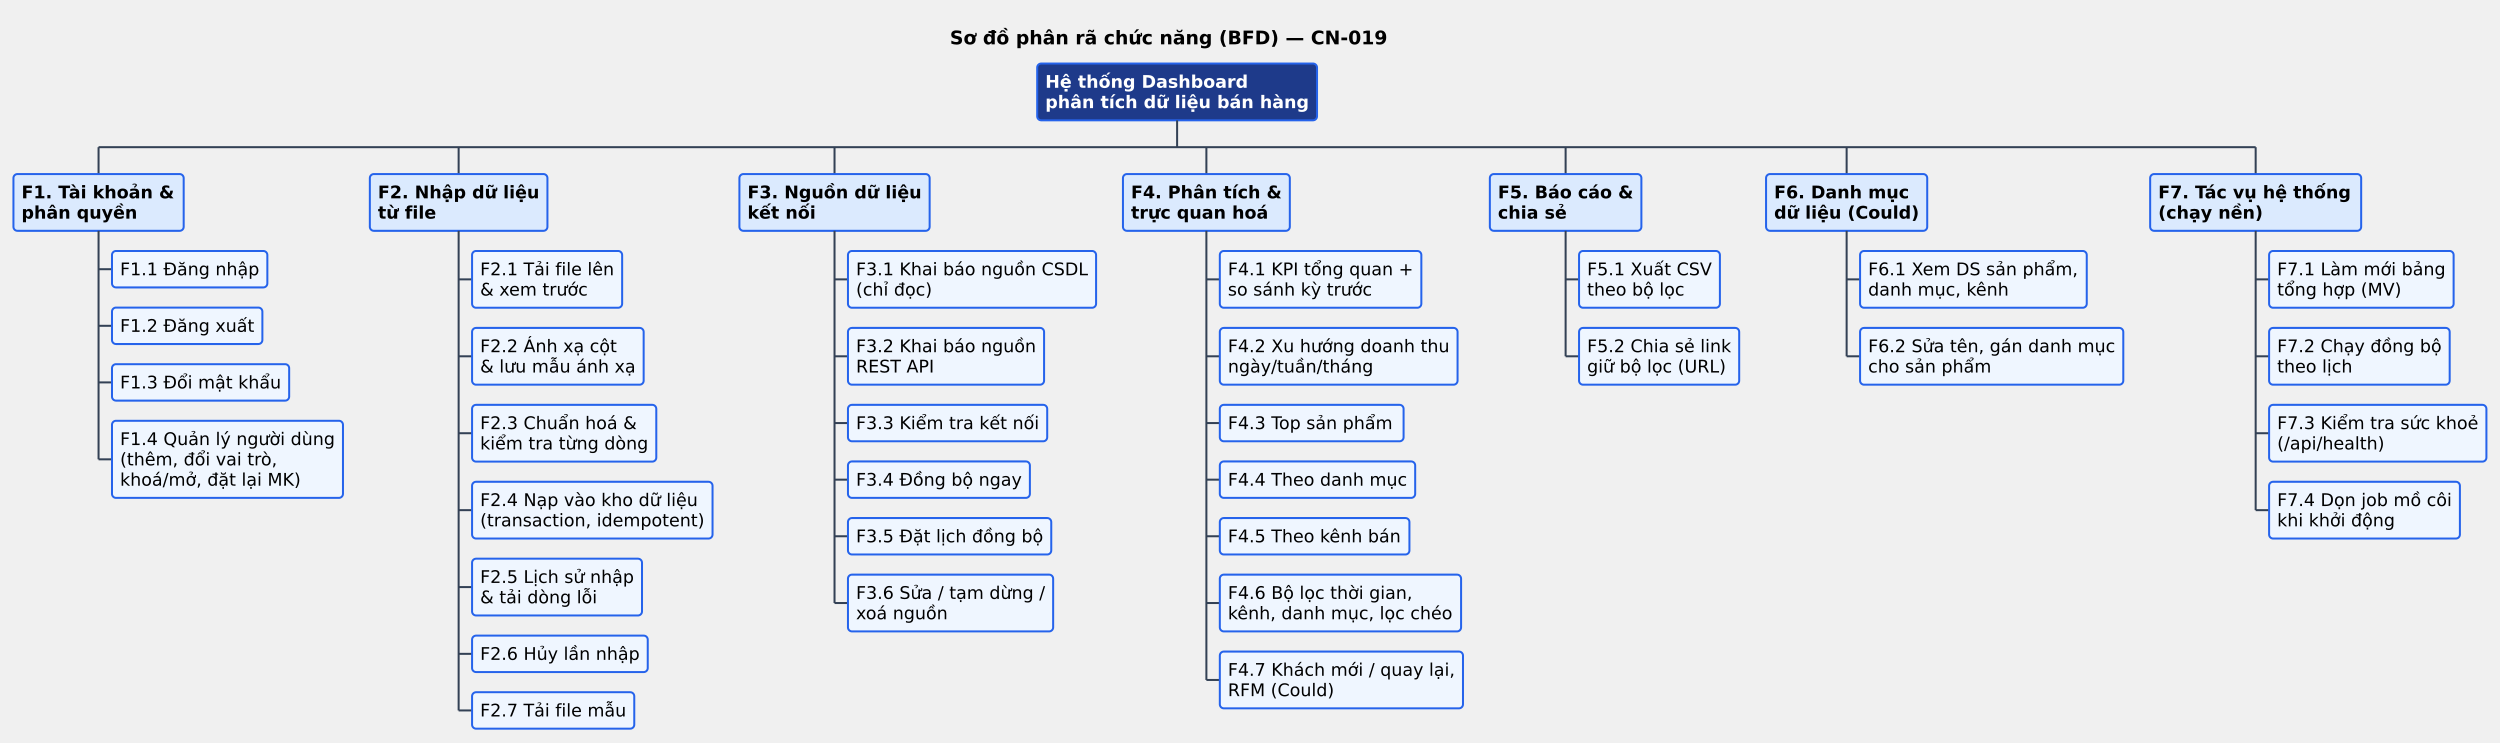
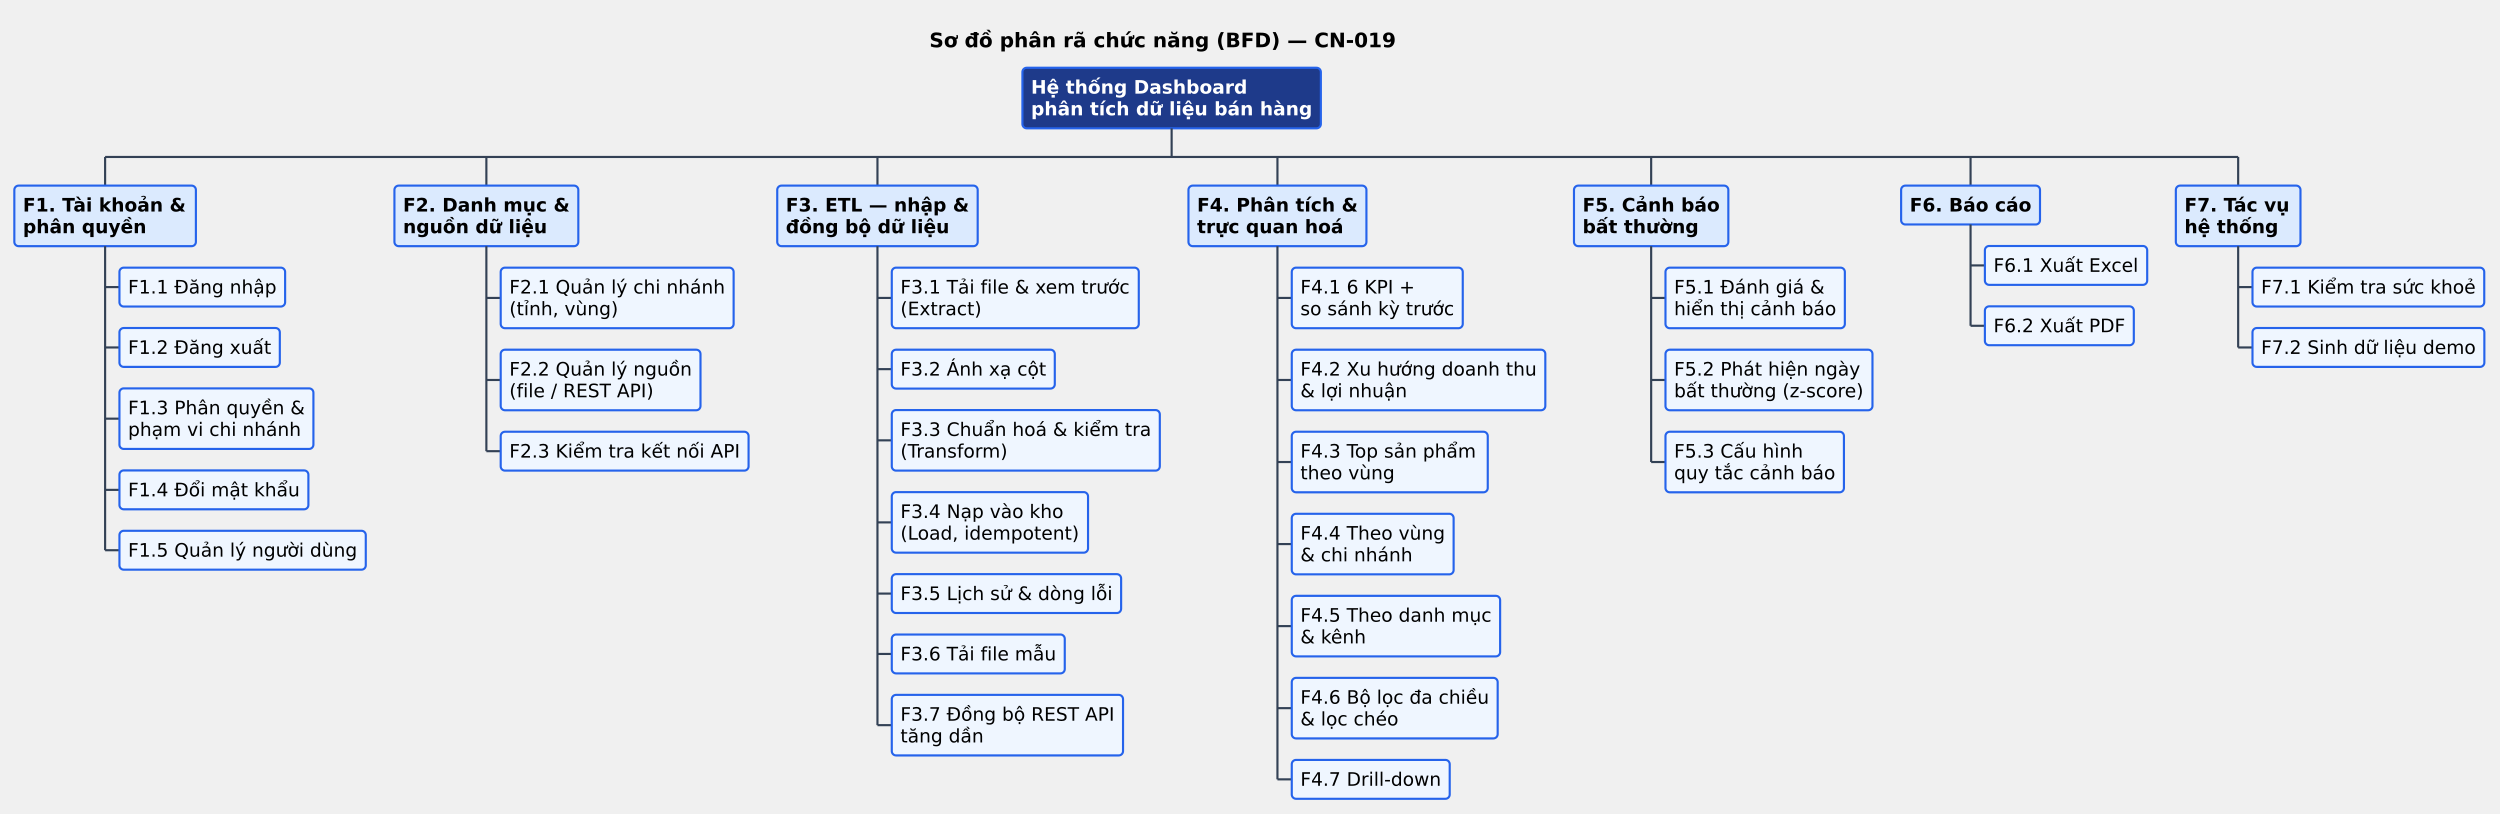
- <svg xmlns="http://www.w3.org/2000/svg" contentStyleType="text/css" height="553px" preserveAspectRatio="none" style="width:1861px;height:553px;background:#FFFFFF;" version="1.1" viewBox="0 0 1861 553" width="1861px" zoomAndPan="magnify">
+ <svg xmlns="http://www.w3.org/2000/svg" contentStyleType="text/css" height="568px" preserveAspectRatio="none" style="width:1745px;height:568px;background:#FFFFFF;" version="1.1" viewBox="0 0 1745 568" width="1745px" zoomAndPan="magnify">
  <defs />
  <g>
-     <text fill="#000000" font-family="DejaVu Sans" font-size="14" font-weight="bold" lengthAdjust="spacing" textLength="325.698" x="707.092" y="32.995">Sơ đồ phân rã chức năng (BFD) — CN-019</text>
+     <text fill="#000000" font-family="DejaVu Sans" font-size="14" font-weight="bold" lengthAdjust="spacing" textLength="325.698" x="648.69" y="32.995">Sơ đồ phân rã chức năng (BFD) — CN-019</text>
    <line style="stroke:#334155;stroke-width:1.5;" x1="73.367" x2="73.367" y1="109.562" y2="129.562" />
    <rect fill="#DBEAFE" height="42.266" rx="3" ry="3" style="stroke:#2563EB;stroke-width:1.5;" width="126.734" x="10" y="129.562" />
    <text fill="#000000" font-family="DejaVu Sans" font-size="13" font-weight="bold" lengthAdjust="spacing" textLength="114.734" x="16" y="147.629">F1. Tài khoản &amp;</text>
    <text fill="#000000" font-family="DejaVu Sans" font-size="13" font-weight="bold" lengthAdjust="spacing" textLength="86.22" x="16" y="162.762">phân quyền</text>
    <line style="stroke:#334155;stroke-width:1.5;" x1="73.367" x2="83.367" y1="200.394" y2="200.394" />
    <rect fill="#EFF6FF" height="27.133" rx="3" ry="3" style="stroke:#2563EB;stroke-width:1.5;" width="115.644" x="83.367" y="186.828" />
    <text fill="#000000" font-family="DejaVu Sans" font-size="13" lengthAdjust="spacing" textLength="103.644" x="89.367" y="204.895">F1.1 Đăng nhập</text>
    <line style="stroke:#334155;stroke-width:1.5;" x1="73.367" x2="83.367" y1="242.527" y2="242.527" />
    <rect fill="#EFF6FF" height="27.133" rx="3" ry="3" style="stroke:#2563EB;stroke-width:1.5;" width="111.944" x="83.367" y="228.961" />
    <text fill="#000000" font-family="DejaVu Sans" font-size="13" lengthAdjust="spacing" textLength="99.944" x="89.367" y="247.028">F1.2 Đăng xuất</text>
-     <line style="stroke:#334155;stroke-width:1.5;" x1="73.367" x2="83.367" y1="284.66" y2="284.66" />
-     <rect fill="#EFF6FF" height="27.133" rx="3" ry="3" style="stroke:#2563EB;stroke-width:1.5;" width="131.888" x="83.367" y="271.094" />
-     <text fill="#000000" font-family="DejaVu Sans" font-size="13" lengthAdjust="spacing" textLength="119.888" x="89.367" y="289.161">F1.3 Đổi mật khẩu</text>
+     <line style="stroke:#334155;stroke-width:1.5;" x1="73.367" x2="83.367" y1="292.227" y2="292.227" />
+     <rect fill="#EFF6FF" height="42.266" rx="3" ry="3" style="stroke:#2563EB;stroke-width:1.5;" width="135.392" x="83.367" y="271.094" />
+     <text fill="#000000" font-family="DejaVu Sans" font-size="13" lengthAdjust="spacing" textLength="123.392" x="89.367" y="289.161">F1.3 Phân quyền &amp;</text>
+     <text fill="#000000" font-family="DejaVu Sans" font-size="13" lengthAdjust="spacing" textLength="120.745" x="89.367" y="304.293">phạm vi chi nhánh</text>
    <line style="stroke:#334155;stroke-width:1.5;" x1="73.367" x2="83.367" y1="341.926" y2="341.926" />
-     <rect fill="#EFF6FF" height="57.398" rx="3" ry="3" style="stroke:#2563EB;stroke-width:1.5;" width="171.942" x="83.367" y="313.227" />
-     <text fill="#000000" font-family="DejaVu Sans" font-size="13" lengthAdjust="spacing" textLength="159.942" x="89.367" y="331.293">F1.4 Quản lý người dùng</text>
-     <text fill="#000000" font-family="DejaVu Sans" font-size="13" lengthAdjust="spacing" textLength="117.216" x="89.367" y="346.426">(thêm, đổi vai trò,</text>
-     <text fill="#000000" font-family="DejaVu Sans" font-size="13" lengthAdjust="spacing" textLength="134.532" x="89.367" y="361.559">khoá/mở, đặt lại MK)</text>
-     <line style="stroke:#334155;stroke-width:1.5;" x1="73.367" x2="73.367" y1="171.828" y2="341.926" />
-     <line style="stroke:#334155;stroke-width:1.5;" x1="341.408" x2="341.408" y1="109.562" y2="129.562" />
-     <rect fill="#DBEAFE" height="42.266" rx="3" ry="3" style="stroke:#2563EB;stroke-width:1.5;" width="132.199" x="275.309" y="129.562" />
-     <text fill="#000000" font-family="DejaVu Sans" font-size="13" font-weight="bold" lengthAdjust="spacing" textLength="120.199" x="281.309" y="147.629">F2. Nhập dữ liệu</text>
-     <text fill="#000000" font-family="DejaVu Sans" font-size="13" font-weight="bold" lengthAdjust="spacing" textLength="43.38" x="281.309" y="162.762">từ file</text>
-     <line style="stroke:#334155;stroke-width:1.5;" x1="341.408" x2="351.408" y1="207.961" y2="207.961" />
-     <rect fill="#EFF6FF" height="42.266" rx="3" ry="3" style="stroke:#2563EB;stroke-width:1.5;" width="111.715" x="351.408" y="186.828" />
-     <text fill="#000000" font-family="DejaVu Sans" font-size="13" lengthAdjust="spacing" textLength="99.715" x="357.408" y="204.895">F2.1 Tải file lên</text>
-     <text fill="#000000" font-family="DejaVu Sans" font-size="13" lengthAdjust="spacing" textLength="80.539" x="357.408" y="220.028">&amp; xem trước</text>
-     <line style="stroke:#334155;stroke-width:1.5;" x1="341.408" x2="351.408" y1="265.227" y2="265.227" />
-     <rect fill="#EFF6FF" height="42.266" rx="3" ry="3" style="stroke:#2563EB;stroke-width:1.5;" width="127.731" x="351.408" y="244.094" />
-     <text fill="#000000" font-family="DejaVu Sans" font-size="13" lengthAdjust="spacing" textLength="101.778" x="357.408" y="262.161">F2.2 Ánh xạ cột</text>
-     <text fill="#000000" font-family="DejaVu Sans" font-size="13" lengthAdjust="spacing" textLength="115.731" x="357.408" y="277.293">&amp; lưu mẫu ánh xạ</text>
-     <line style="stroke:#334155;stroke-width:1.5;" x1="341.408" x2="351.408" y1="322.492" y2="322.492" />
-     <rect fill="#EFF6FF" height="42.266" rx="3" ry="3" style="stroke:#2563EB;stroke-width:1.5;" width="137.131" x="351.408" y="301.359" />
-     <text fill="#000000" font-family="DejaVu Sans" font-size="13" lengthAdjust="spacing" textLength="116.606" x="357.408" y="319.426">F2.3 Chuẩn hoá &amp;</text>
-     <text fill="#000000" font-family="DejaVu Sans" font-size="13" lengthAdjust="spacing" textLength="125.131" x="357.408" y="334.559">kiểm tra từng dòng</text>
-     <line style="stroke:#334155;stroke-width:1.5;" x1="341.408" x2="351.408" y1="379.758" y2="379.758" />
-     <rect fill="#EFF6FF" height="42.266" rx="3" ry="3" style="stroke:#2563EB;stroke-width:1.5;" width="179.007" x="351.408" y="358.625" />
-     <text fill="#000000" font-family="DejaVu Sans" font-size="13" lengthAdjust="spacing" textLength="162.043" x="357.408" y="376.692">F2.4 Nạp vào kho dữ liệu</text>
-     <text fill="#000000" font-family="DejaVu Sans" font-size="13" lengthAdjust="spacing" textLength="167.007" x="357.408" y="391.825">(transaction, idempotent)</text>
-     <line style="stroke:#334155;stroke-width:1.5;" x1="341.408" x2="351.408" y1="437.023" y2="437.023" />
-     <rect fill="#EFF6FF" height="42.266" rx="3" ry="3" style="stroke:#2563EB;stroke-width:1.5;" width="126.499" x="351.408" y="415.891" />
-     <text fill="#000000" font-family="DejaVu Sans" font-size="13" lengthAdjust="spacing" textLength="114.499" x="357.408" y="433.957">F2.5 Lịch sử nhập</text>
-     <text fill="#000000" font-family="DejaVu Sans" font-size="13" lengthAdjust="spacing" textLength="87.084" x="357.408" y="449.09">&amp; tải dòng lỗi</text>
-     <line style="stroke:#334155;stroke-width:1.5;" x1="341.408" x2="351.408" y1="486.723" y2="486.723" />
-     <rect fill="#EFF6FF" height="27.133" rx="3" ry="3" style="stroke:#2563EB;stroke-width:1.5;" width="130.771" x="351.408" y="473.156" />
-     <text fill="#000000" font-family="DejaVu Sans" font-size="13" lengthAdjust="spacing" textLength="118.771" x="357.408" y="491.223">F2.6 Hủy lần nhập</text>
-     <line style="stroke:#334155;stroke-width:1.5;" x1="341.408" x2="351.408" y1="528.856" y2="528.856" />
-     <rect fill="#EFF6FF" height="27.133" rx="3" ry="3" style="stroke:#2563EB;stroke-width:1.5;" width="120.735" x="351.408" y="515.289" />
-     <text fill="#000000" font-family="DejaVu Sans" font-size="13" lengthAdjust="spacing" textLength="108.735" x="357.408" y="533.356">F2.7 Tải file mẫu</text>
-     <line style="stroke:#334155;stroke-width:1.5;" x1="341.408" x2="341.408" y1="171.828" y2="528.856" />
-     <line style="stroke:#334155;stroke-width:1.5;" x1="621.222" x2="621.222" y1="109.562" y2="129.562" />
-     <rect fill="#DBEAFE" height="42.266" rx="3" ry="3" style="stroke:#2563EB;stroke-width:1.5;" width="141.613" x="550.415" y="129.562" />
-     <text fill="#000000" font-family="DejaVu Sans" font-size="13" font-weight="bold" lengthAdjust="spacing" textLength="129.613" x="556.415" y="147.629">F3. Nguồn dữ liệu</text>
-     <text fill="#000000" font-family="DejaVu Sans" font-size="13" font-weight="bold" lengthAdjust="spacing" textLength="50.845" x="556.415" y="162.762">kết nối</text>
-     <line style="stroke:#334155;stroke-width:1.5;" x1="621.222" x2="631.222" y1="207.961" y2="207.961" />
-     <rect fill="#EFF6FF" height="42.266" rx="3" ry="3" style="stroke:#2563EB;stroke-width:1.5;" width="184.701" x="631.222" y="186.828" />
-     <text fill="#000000" font-family="DejaVu Sans" font-size="13" lengthAdjust="spacing" textLength="172.701" x="637.222" y="204.895">F3.1 Khai báo nguồn CSDL</text>
-     <text fill="#000000" font-family="DejaVu Sans" font-size="13" lengthAdjust="spacing" textLength="56.627" x="637.222" y="220.028">(chỉ đọc)</text>
-     <line style="stroke:#334155;stroke-width:1.5;" x1="621.222" x2="631.222" y1="265.227" y2="265.227" />
-     <rect fill="#EFF6FF" height="42.266" rx="3" ry="3" style="stroke:#2563EB;stroke-width:1.5;" width="145.986" x="631.222" y="244.094" />
-     <text fill="#000000" font-family="DejaVu Sans" font-size="13" lengthAdjust="spacing" textLength="133.986" x="637.222" y="262.161">F3.2 Khai báo nguồn</text>
-     <text fill="#000000" font-family="DejaVu Sans" font-size="13" lengthAdjust="spacing" textLength="58.138" x="637.222" y="277.293">REST API</text>
-     <line style="stroke:#334155;stroke-width:1.5;" x1="621.222" x2="631.222" y1="314.926" y2="314.926" />
-     <rect fill="#EFF6FF" height="27.133" rx="3" ry="3" style="stroke:#2563EB;stroke-width:1.5;" width="148.316" x="631.222" y="301.359" />
-     <text fill="#000000" font-family="DejaVu Sans" font-size="13" lengthAdjust="spacing" textLength="136.316" x="637.222" y="319.426">F3.3 Kiểm tra kết nối</text>
-     <line style="stroke:#334155;stroke-width:1.5;" x1="621.222" x2="631.222" y1="357.059" y2="357.059" />
-     <rect fill="#EFF6FF" height="27.133" rx="3" ry="3" style="stroke:#2563EB;stroke-width:1.5;" width="135.424" x="631.222" y="343.492" />
-     <text fill="#000000" font-family="DejaVu Sans" font-size="13" lengthAdjust="spacing" textLength="123.424" x="637.222" y="361.559">F3.4 Đồng bộ ngay</text>
-     <line style="stroke:#334155;stroke-width:1.5;" x1="621.222" x2="631.222" y1="399.191" y2="399.191" />
-     <rect fill="#EFF6FF" height="27.133" rx="3" ry="3" style="stroke:#2563EB;stroke-width:1.5;" width="151.331" x="631.222" y="385.625" />
-     <text fill="#000000" font-family="DejaVu Sans" font-size="13" lengthAdjust="spacing" textLength="139.331" x="637.222" y="403.692">F3.5 Đặt lịch đồng bộ</text>
-     <line style="stroke:#334155;stroke-width:1.5;" x1="621.222" x2="631.222" y1="448.891" y2="448.891" />
-     <rect fill="#EFF6FF" height="42.266" rx="3" ry="3" style="stroke:#2563EB;stroke-width:1.5;" width="152.74" x="631.222" y="427.758" />
-     <text fill="#000000" font-family="DejaVu Sans" font-size="13" lengthAdjust="spacing" textLength="140.74" x="637.222" y="445.825">F3.6 Sửa / tạm dừng /</text>
-     <text fill="#000000" font-family="DejaVu Sans" font-size="13" lengthAdjust="spacing" textLength="68.669" x="637.222" y="460.957">xoá nguồn</text>
-     <line style="stroke:#334155;stroke-width:1.5;" x1="621.222" x2="621.222" y1="171.828" y2="448.891" />
-     <line style="stroke:#334155;stroke-width:1.5;" x1="898.033" x2="898.033" y1="109.562" y2="129.562" />
-     <rect fill="#DBEAFE" height="42.266" rx="3" ry="3" style="stroke:#2563EB;stroke-width:1.5;" width="124.22" x="835.922" y="129.562" />
-     <text fill="#000000" font-family="DejaVu Sans" font-size="13" font-weight="bold" lengthAdjust="spacing" textLength="112.22" x="841.922" y="147.629">F4. Phân tích &amp;</text>
-     <text fill="#000000" font-family="DejaVu Sans" font-size="13" font-weight="bold" lengthAdjust="spacing" textLength="102.185" x="841.922" y="162.762">trực quan hoá</text>
-     <line style="stroke:#334155;stroke-width:1.5;" x1="898.033" x2="908.033" y1="207.961" y2="207.961" />
-     <rect fill="#EFF6FF" height="42.266" rx="3" ry="3" style="stroke:#2563EB;stroke-width:1.5;" width="150.011" x="908.033" y="186.828" />
-     <text fill="#000000" font-family="DejaVu Sans" font-size="13" lengthAdjust="spacing" textLength="138.011" x="914.033" y="204.895">F4.1 KPI tổng quan +</text>
-     <text fill="#000000" font-family="DejaVu Sans" font-size="13" lengthAdjust="spacing" textLength="107.345" x="914.033" y="220.028">so sánh kỳ trước</text>
-     <line style="stroke:#334155;stroke-width:1.5;" x1="898.033" x2="908.033" y1="265.227" y2="265.227" />
-     <rect fill="#EFF6FF" height="42.266" rx="3" ry="3" style="stroke:#2563EB;stroke-width:1.5;" width="176.976" x="908.033" y="244.094" />
-     <text fill="#000000" font-family="DejaVu Sans" font-size="13" lengthAdjust="spacing" textLength="164.976" x="914.033" y="262.161">F4.2 Xu hướng doanh thu</text>
-     <text fill="#000000" font-family="DejaVu Sans" font-size="13" lengthAdjust="spacing" textLength="108.247" x="914.033" y="277.293">ngày/tuần/tháng</text>
-     <line style="stroke:#334155;stroke-width:1.5;" x1="898.033" x2="908.033" y1="314.926" y2="314.926" />
-     <rect fill="#EFF6FF" height="27.133" rx="3" ry="3" style="stroke:#2563EB;stroke-width:1.5;" width="136.795" x="908.033" y="301.359" />
-     <text fill="#000000" font-family="DejaVu Sans" font-size="13" lengthAdjust="spacing" textLength="124.795" x="914.033" y="319.426">F4.3 Top sản phẩm</text>
-     <line style="stroke:#334155;stroke-width:1.5;" x1="898.033" x2="908.033" y1="357.059" y2="357.059" />
-     <rect fill="#EFF6FF" height="27.133" rx="3" ry="3" style="stroke:#2563EB;stroke-width:1.5;" width="145.428" x="908.033" y="343.492" />
-     <text fill="#000000" font-family="DejaVu Sans" font-size="13" lengthAdjust="spacing" textLength="133.428" x="914.033" y="361.559">F4.4 Theo danh mục</text>
-     <line style="stroke:#334155;stroke-width:1.5;" x1="898.033" x2="908.033" y1="399.191" y2="399.191" />
-     <rect fill="#EFF6FF" height="27.133" rx="3" ry="3" style="stroke:#2563EB;stroke-width:1.5;" width="141.143" x="908.033" y="385.625" />
-     <text fill="#000000" font-family="DejaVu Sans" font-size="13" lengthAdjust="spacing" textLength="129.143" x="914.033" y="403.692">F4.5 Theo kênh bán</text>
-     <line style="stroke:#334155;stroke-width:1.5;" x1="898.033" x2="908.033" y1="448.891" y2="448.891" />
-     <rect fill="#EFF6FF" height="42.266" rx="3" ry="3" style="stroke:#2563EB;stroke-width:1.5;" width="179.597" x="908.033" y="427.758" />
-     <text fill="#000000" font-family="DejaVu Sans" font-size="13" lengthAdjust="spacing" textLength="137.37" x="914.033" y="445.825">F4.6 Bộ lọc thời gian,</text>
-     <text fill="#000000" font-family="DejaVu Sans" font-size="13" lengthAdjust="spacing" textLength="167.597" x="914.033" y="460.957">kênh, danh mục, lọc chéo</text>
-     <line style="stroke:#334155;stroke-width:1.5;" x1="898.033" x2="908.033" y1="506.156" y2="506.156" />
-     <rect fill="#EFF6FF" height="42.266" rx="3" ry="3" style="stroke:#2563EB;stroke-width:1.5;" width="181.013" x="908.033" y="485.023" />
-     <text fill="#000000" font-family="DejaVu Sans" font-size="13" lengthAdjust="spacing" textLength="169.013" x="914.033" y="503.09">F4.7 Khách mới / quay lại,</text>
-     <text fill="#000000" font-family="DejaVu Sans" font-size="13" lengthAdjust="spacing" textLength="79.136" x="914.033" y="518.223">RFM (Could)</text>
-     <line style="stroke:#334155;stroke-width:1.5;" x1="898.033" x2="898.033" y1="171.828" y2="506.156" />
-     <line style="stroke:#334155;stroke-width:1.5;" x1="1165.446" x2="1165.446" y1="109.562" y2="129.562" />
-     <rect fill="#DBEAFE" height="42.266" rx="3" ry="3" style="stroke:#2563EB;stroke-width:1.5;" width="112.801" x="1109.045" y="129.562" />
-     <text fill="#000000" font-family="DejaVu Sans" font-size="13" font-weight="bold" lengthAdjust="spacing" textLength="100.801" x="1115.045" y="147.629">F5. Báo cáo &amp;</text>
-     <text fill="#000000" font-family="DejaVu Sans" font-size="13" font-weight="bold" lengthAdjust="spacing" textLength="51.27" x="1115.045" y="162.762">chia sẻ</text>
-     <line style="stroke:#334155;stroke-width:1.5;" x1="1165.446" x2="1175.446" y1="207.961" y2="207.961" />
-     <rect fill="#EFF6FF" height="42.266" rx="3" ry="3" style="stroke:#2563EB;stroke-width:1.5;" width="104.847" x="1175.446" y="186.828" />
-     <text fill="#000000" font-family="DejaVu Sans" font-size="13" lengthAdjust="spacing" textLength="92.847" x="1181.446" y="204.895">F5.1 Xuất CSV</text>
-     <text fill="#000000" font-family="DejaVu Sans" font-size="13" lengthAdjust="spacing" textLength="72.471" x="1181.446" y="220.028">theo bộ lọc</text>
-     <line style="stroke:#334155;stroke-width:1.5;" x1="1165.446" x2="1175.446" y1="265.227" y2="265.227" />
-     <rect fill="#EFF6FF" height="42.266" rx="3" ry="3" style="stroke:#2563EB;stroke-width:1.5;" width="119.206" x="1175.446" y="244.094" />
-     <text fill="#000000" font-family="DejaVu Sans" font-size="13" lengthAdjust="spacing" textLength="107.206" x="1181.446" y="262.161">F5.2 Chia sẻ link</text>
-     <text fill="#000000" font-family="DejaVu Sans" font-size="13" lengthAdjust="spacing" textLength="103.353" x="1181.446" y="277.293">giữ bộ lọc (URL)</text>
-     <line style="stroke:#334155;stroke-width:1.5;" x1="1165.446" x2="1165.446" y1="171.828" y2="265.227" />
-     <line style="stroke:#334155;stroke-width:1.5;" x1="1374.635" x2="1374.635" y1="109.562" y2="129.562" />
-     <rect fill="#DBEAFE" height="42.266" rx="3" ry="3" style="stroke:#2563EB;stroke-width:1.5;" width="119.967" x="1314.651" y="129.562" />
-     <text fill="#000000" font-family="DejaVu Sans" font-size="13" font-weight="bold" lengthAdjust="spacing" textLength="100.496" x="1320.651" y="147.629">F6. Danh mục</text>
-     <text fill="#000000" font-family="DejaVu Sans" font-size="13" font-weight="bold" lengthAdjust="spacing" textLength="107.967" x="1320.651" y="162.762">dữ liệu (Could)</text>
-     <line style="stroke:#334155;stroke-width:1.5;" x1="1374.635" x2="1384.635" y1="207.961" y2="207.961" />
-     <rect fill="#EFF6FF" height="42.266" rx="3" ry="3" style="stroke:#2563EB;stroke-width:1.5;" width="168.743" x="1384.635" y="186.828" />
-     <text fill="#000000" font-family="DejaVu Sans" font-size="13" lengthAdjust="spacing" textLength="156.743" x="1390.635" y="204.895">F6.1 Xem DS sản phẩm,</text>
-     <text fill="#000000" font-family="DejaVu Sans" font-size="13" lengthAdjust="spacing" textLength="105.149" x="1390.635" y="220.028">danh mục, kênh</text>
-     <line style="stroke:#334155;stroke-width:1.5;" x1="1374.635" x2="1384.635" y1="265.227" y2="265.227" />
-     <rect fill="#EFF6FF" height="42.266" rx="3" ry="3" style="stroke:#2563EB;stroke-width:1.5;" width="195.942" x="1384.635" y="244.094" />
-     <text fill="#000000" font-family="DejaVu Sans" font-size="13" lengthAdjust="spacing" textLength="183.942" x="1390.635" y="262.161">F6.2 Sửa tên, gán danh mục</text>
-     <text fill="#000000" font-family="DejaVu Sans" font-size="13" lengthAdjust="spacing" textLength="91.705" x="1390.635" y="277.293">cho sản phẩm</text>
-     <line style="stroke:#334155;stroke-width:1.5;" x1="1374.635" x2="1374.635" y1="171.828" y2="265.227" />
-     <line style="stroke:#334155;stroke-width:1.5;" x1="1679.115" x2="1679.115" y1="109.562" y2="129.562" />
-     <rect fill="#DBEAFE" height="42.266" rx="3" ry="3" style="stroke:#2563EB;stroke-width:1.5;" width="157.076" x="1600.577" y="129.562" />
-     <text fill="#000000" font-family="DejaVu Sans" font-size="13" font-weight="bold" lengthAdjust="spacing" textLength="145.076" x="1606.577" y="147.629">F7. Tác vụ hệ thống</text>
-     <text fill="#000000" font-family="DejaVu Sans" font-size="13" font-weight="bold" lengthAdjust="spacing" textLength="77.943" x="1606.577" y="162.762">(chạy nền)</text>
-     <line style="stroke:#334155;stroke-width:1.5;" x1="1679.115" x2="1689.115" y1="207.961" y2="207.961" />
-     <rect fill="#EFF6FF" height="42.266" rx="3" ry="3" style="stroke:#2563EB;stroke-width:1.5;" width="137.36" x="1689.115" y="186.828" />
-     <text fill="#000000" font-family="DejaVu Sans" font-size="13" lengthAdjust="spacing" textLength="125.36" x="1695.115" y="204.895">F7.1 Làm mới bảng</text>
-     <text fill="#000000" font-family="DejaVu Sans" font-size="13" lengthAdjust="spacing" textLength="92.504" x="1695.115" y="220.028">tổng hợp (MV)</text>
-     <line style="stroke:#334155;stroke-width:1.5;" x1="1679.115" x2="1689.115" y1="265.227" y2="265.227" />
-     <rect fill="#EFF6FF" height="42.266" rx="3" ry="3" style="stroke:#2563EB;stroke-width:1.5;" width="134.427" x="1689.115" y="244.094" />
-     <text fill="#000000" font-family="DejaVu Sans" font-size="13" lengthAdjust="spacing" textLength="122.427" x="1695.115" y="262.161">F7.2 Chạy đồng bộ</text>
-     <text fill="#000000" font-family="DejaVu Sans" font-size="13" lengthAdjust="spacing" textLength="56.031" x="1695.115" y="277.293">theo lịch</text>
-     <line style="stroke:#334155;stroke-width:1.5;" x1="1679.115" x2="1689.115" y1="322.492" y2="322.492" />
-     <rect fill="#EFF6FF" height="42.266" rx="3" ry="3" style="stroke:#2563EB;stroke-width:1.5;" width="161.767" x="1689.115" y="301.359" />
-     <text fill="#000000" font-family="DejaVu Sans" font-size="13" lengthAdjust="spacing" textLength="149.767" x="1695.115" y="319.426">F7.3 Kiểm tra sức khoẻ</text>
-     <text fill="#000000" font-family="DejaVu Sans" font-size="13" lengthAdjust="spacing" textLength="79.885" x="1695.115" y="334.559">(/api/health)</text>
-     <line style="stroke:#334155;stroke-width:1.5;" x1="1679.115" x2="1689.115" y1="379.758" y2="379.758" />
-     <rect fill="#EFF6FF" height="42.266" rx="3" ry="3" style="stroke:#2563EB;stroke-width:1.5;" width="142.032" x="1689.115" y="358.625" />
-     <text fill="#000000" font-family="DejaVu Sans" font-size="13" lengthAdjust="spacing" textLength="130.032" x="1695.115" y="376.692">F7.4 Dọn job mồ côi</text>
-     <text fill="#000000" font-family="DejaVu Sans" font-size="13" lengthAdjust="spacing" textLength="87.674" x="1695.115" y="391.825">khi khởi động</text>
-     <line style="stroke:#334155;stroke-width:1.5;" x1="1679.115" x2="1679.115" y1="171.828" y2="379.758" />
-     <line style="stroke:#334155;stroke-width:1.5;" x1="73.367" x2="1679.115" y1="109.562" y2="109.562" />
-     <rect fill="#1E3A8A" height="42.266" rx="3" ry="3" style="stroke:#2563EB;stroke-width:1.5;" width="208.314" x="772.084" y="47.297" />
-     <text fill="#FFFFFF" font-family="DejaVu Sans" font-size="13" font-weight="bold" lengthAdjust="spacing" textLength="150.992" x="778.084" y="65.364">Hệ thống Dashboard</text>
-     <text fill="#FFFFFF" font-family="DejaVu Sans" font-size="13" font-weight="bold" lengthAdjust="spacing" textLength="196.314" x="778.084" y="80.497">phân tích dữ liệu bán hàng</text>
-     <line style="stroke:#334155;stroke-width:1.5;" x1="876.241" x2="876.241" y1="89.562" y2="109.562" />
+     <rect fill="#EFF6FF" height="27.133" rx="3" ry="3" style="stroke:#2563EB;stroke-width:1.5;" width="131.888" x="83.367" y="328.359" />
+     <text fill="#000000" font-family="DejaVu Sans" font-size="13" lengthAdjust="spacing" textLength="119.888" x="89.367" y="346.426">F1.4 Đổi mật khẩu</text>
+     <line style="stroke:#334155;stroke-width:1.5;" x1="73.367" x2="83.367" y1="384.059" y2="384.059" />
+     <rect fill="#EFF6FF" height="27.133" rx="3" ry="3" style="stroke:#2563EB;stroke-width:1.5;" width="171.942" x="83.367" y="370.492" />
+     <text fill="#000000" font-family="DejaVu Sans" font-size="13" lengthAdjust="spacing" textLength="159.942" x="89.367" y="388.559">F1.5 Quản lý người dùng</text>
+     <line style="stroke:#334155;stroke-width:1.5;" x1="73.367" x2="73.367" y1="171.828" y2="384.059" />
+     <line style="stroke:#334155;stroke-width:1.5;" x1="339.488" x2="339.488" y1="109.562" y2="129.562" />
+     <rect fill="#DBEAFE" height="42.266" rx="3" ry="3" style="stroke:#2563EB;stroke-width:1.5;" width="128.359" x="275.309" y="129.562" />
+     <text fill="#000000" font-family="DejaVu Sans" font-size="13" font-weight="bold" lengthAdjust="spacing" textLength="116.359" x="281.309" y="147.629">F2. Danh mục &amp;</text>
+     <text fill="#000000" font-family="DejaVu Sans" font-size="13" font-weight="bold" lengthAdjust="spacing" textLength="100.598" x="281.309" y="162.762">nguồn dữ liệu</text>
+     <line style="stroke:#334155;stroke-width:1.5;" x1="339.488" x2="349.488" y1="207.961" y2="207.961" />
+     <rect fill="#EFF6FF" height="42.266" rx="3" ry="3" style="stroke:#2563EB;stroke-width:1.5;" width="162.585" x="349.488" y="186.828" />
+     <text fill="#000000" font-family="DejaVu Sans" font-size="13" lengthAdjust="spacing" textLength="150.585" x="355.488" y="204.895">F2.1 Quản lý chi nhánh</text>
+     <text fill="#000000" font-family="DejaVu Sans" font-size="13" lengthAdjust="spacing" textLength="76.019" x="355.488" y="220.028">(tỉnh, vùng)</text>
+     <line style="stroke:#334155;stroke-width:1.5;" x1="339.488" x2="349.488" y1="265.227" y2="265.227" />
+     <rect fill="#EFF6FF" height="42.266" rx="3" ry="3" style="stroke:#2563EB;stroke-width:1.5;" width="139.455" x="349.488" y="244.094" />
+     <text fill="#000000" font-family="DejaVu Sans" font-size="13" lengthAdjust="spacing" textLength="127.455" x="355.488" y="262.161">F2.2 Quản lý nguồn</text>
+     <text fill="#000000" font-family="DejaVu Sans" font-size="13" lengthAdjust="spacing" textLength="100.725" x="355.488" y="277.293">(file / REST API)</text>
+     <line style="stroke:#334155;stroke-width:1.5;" x1="339.488" x2="349.488" y1="314.926" y2="314.926" />
+     <rect fill="#EFF6FF" height="27.133" rx="3" ry="3" style="stroke:#2563EB;stroke-width:1.5;" width="173.015" x="349.488" y="301.359" />
+     <text fill="#000000" font-family="DejaVu Sans" font-size="13" lengthAdjust="spacing" textLength="161.015" x="355.488" y="319.426">F2.3 Kiểm tra kết nối API</text>
+     <line style="stroke:#334155;stroke-width:1.5;" x1="339.488" x2="339.488" y1="171.828" y2="314.926" />
+     <line style="stroke:#334155;stroke-width:1.5;" x1="612.465" x2="612.465" y1="109.562" y2="129.562" />
+     <rect fill="#DBEAFE" height="42.266" rx="3" ry="3" style="stroke:#2563EB;stroke-width:1.5;" width="139.924" x="542.503" y="129.562" />
+     <text fill="#000000" font-family="DejaVu Sans" font-size="13" font-weight="bold" lengthAdjust="spacing" textLength="127.924" x="548.503" y="147.629">F3. ETL — nhập &amp;</text>
+     <text fill="#000000" font-family="DejaVu Sans" font-size="13" font-weight="bold" lengthAdjust="spacing" textLength="114.156" x="548.503" y="162.762">đồng bộ dữ liệu</text>
+     <line style="stroke:#334155;stroke-width:1.5;" x1="612.465" x2="622.465" y1="207.961" y2="207.961" />
+     <rect fill="#EFF6FF" height="42.266" rx="3" ry="3" style="stroke:#2563EB;stroke-width:1.5;" width="172.405" x="622.465" y="186.828" />
+     <text fill="#000000" font-family="DejaVu Sans" font-size="13" lengthAdjust="spacing" textLength="160.405" x="628.465" y="204.895">F3.1 Tải file &amp; xem trước</text>
+     <text fill="#000000" font-family="DejaVu Sans" font-size="13" lengthAdjust="spacing" textLength="56.704" x="628.465" y="220.028">(Extract)</text>
+     <line style="stroke:#334155;stroke-width:1.5;" x1="612.465" x2="622.465" y1="257.66" y2="257.66" />
+     <rect fill="#EFF6FF" height="27.133" rx="3" ry="3" style="stroke:#2563EB;stroke-width:1.5;" width="113.778" x="622.465" y="244.094" />
+     <text fill="#000000" font-family="DejaVu Sans" font-size="13" lengthAdjust="spacing" textLength="101.778" x="628.465" y="262.161">F3.2 Ánh xạ cột</text>
+     <line style="stroke:#334155;stroke-width:1.5;" x1="612.465" x2="622.465" y1="307.359" y2="307.359" />
+     <rect fill="#EFF6FF" height="42.266" rx="3" ry="3" style="stroke:#2563EB;stroke-width:1.5;" width="187.081" x="622.465" y="286.227" />
+     <text fill="#000000" font-family="DejaVu Sans" font-size="13" lengthAdjust="spacing" textLength="175.081" x="628.465" y="304.293">F3.3 Chuẩn hoá &amp; kiểm tra</text>
+     <text fill="#000000" font-family="DejaVu Sans" font-size="13" lengthAdjust="spacing" textLength="76.946" x="628.465" y="319.426">(Transform)</text>
+     <line style="stroke:#334155;stroke-width:1.5;" x1="612.465" x2="622.465" y1="364.625" y2="364.625" />
+     <rect fill="#EFF6FF" height="42.266" rx="3" ry="3" style="stroke:#2563EB;stroke-width:1.5;" width="136.985" x="622.465" y="343.492" />
+     <text fill="#000000" font-family="DejaVu Sans" font-size="13" lengthAdjust="spacing" textLength="113.826" x="628.465" y="361.559">F3.4 Nạp vào kho</text>
+     <text fill="#000000" font-family="DejaVu Sans" font-size="13" lengthAdjust="spacing" textLength="124.985" x="628.465" y="376.692">(Load, idempotent)</text>
+     <line style="stroke:#334155;stroke-width:1.5;" x1="612.465" x2="622.465" y1="414.324" y2="414.324" />
+     <rect fill="#EFF6FF" height="27.133" rx="3" ry="3" style="stroke:#2563EB;stroke-width:1.5;" width="160.078" x="622.465" y="400.758" />
+     <text fill="#000000" font-family="DejaVu Sans" font-size="13" lengthAdjust="spacing" textLength="148.078" x="628.465" y="418.825">F3.5 Lịch sử &amp; dòng lỗi</text>
+     <line style="stroke:#334155;stroke-width:1.5;" x1="612.465" x2="622.465" y1="456.457" y2="456.457" />
+     <rect fill="#EFF6FF" height="27.133" rx="3" ry="3" style="stroke:#2563EB;stroke-width:1.5;" width="120.735" x="622.465" y="442.891" />
+     <text fill="#000000" font-family="DejaVu Sans" font-size="13" lengthAdjust="spacing" textLength="108.735" x="628.465" y="460.957">F3.6 Tải file mẫu</text>
+     <line style="stroke:#334155;stroke-width:1.5;" x1="612.465" x2="622.465" y1="506.156" y2="506.156" />
+     <rect fill="#EFF6FF" height="42.266" rx="3" ry="3" style="stroke:#2563EB;stroke-width:1.5;" width="161.411" x="622.465" y="485.023" />
+     <text fill="#000000" font-family="DejaVu Sans" font-size="13" lengthAdjust="spacing" textLength="149.411" x="628.465" y="503.09">F3.7 Đồng bộ REST API</text>
+     <text fill="#000000" font-family="DejaVu Sans" font-size="13" lengthAdjust="spacing" textLength="58.145" x="628.465" y="518.223">tăng dần</text>
+     <line style="stroke:#334155;stroke-width:1.5;" x1="612.465" x2="612.465" y1="171.828" y2="506.156" />
+     <line style="stroke:#334155;stroke-width:1.5;" x1="891.656" x2="891.656" y1="109.562" y2="129.562" />
+     <rect fill="#DBEAFE" height="42.266" rx="3" ry="3" style="stroke:#2563EB;stroke-width:1.5;" width="124.22" x="829.546" y="129.562" />
+     <text fill="#000000" font-family="DejaVu Sans" font-size="13" font-weight="bold" lengthAdjust="spacing" textLength="112.22" x="835.546" y="147.629">F4. Phân tích &amp;</text>
+     <text fill="#000000" font-family="DejaVu Sans" font-size="13" font-weight="bold" lengthAdjust="spacing" textLength="102.185" x="835.546" y="162.762">trực quan hoá</text>
+     <line style="stroke:#334155;stroke-width:1.5;" x1="891.656" x2="901.656" y1="207.961" y2="207.961" />
+     <rect fill="#EFF6FF" height="42.266" rx="3" ry="3" style="stroke:#2563EB;stroke-width:1.5;" width="119.345" x="901.656" y="186.828" />
+     <text fill="#000000" font-family="DejaVu Sans" font-size="13" lengthAdjust="spacing" textLength="79.911" x="907.656" y="204.895">F4.1 6 KPI +</text>
+     <text fill="#000000" font-family="DejaVu Sans" font-size="13" lengthAdjust="spacing" textLength="107.345" x="907.656" y="220.028">so sánh kỳ trước</text>
+     <line style="stroke:#334155;stroke-width:1.5;" x1="891.656" x2="901.656" y1="265.227" y2="265.227" />
+     <rect fill="#EFF6FF" height="42.266" rx="3" ry="3" style="stroke:#2563EB;stroke-width:1.5;" width="176.976" x="901.656" y="244.094" />
+     <text fill="#000000" font-family="DejaVu Sans" font-size="13" lengthAdjust="spacing" textLength="164.976" x="907.656" y="262.161">F4.2 Xu hướng doanh thu</text>
+     <text fill="#000000" font-family="DejaVu Sans" font-size="13" lengthAdjust="spacing" textLength="74.502" x="907.656" y="277.293">&amp; lợi nhuận</text>
+     <line style="stroke:#334155;stroke-width:1.5;" x1="891.656" x2="901.656" y1="322.492" y2="322.492" />
+     <rect fill="#EFF6FF" height="42.266" rx="3" ry="3" style="stroke:#2563EB;stroke-width:1.5;" width="136.795" x="901.656" y="301.359" />
+     <text fill="#000000" font-family="DejaVu Sans" font-size="13" lengthAdjust="spacing" textLength="124.795" x="907.656" y="319.426">F4.3 Top sản phẩm</text>
+     <text fill="#000000" font-family="DejaVu Sans" font-size="13" lengthAdjust="spacing" textLength="65.844" x="907.656" y="334.559">theo vùng</text>
+     <line style="stroke:#334155;stroke-width:1.5;" x1="891.656" x2="901.656" y1="379.758" y2="379.758" />
+     <rect fill="#EFF6FF" height="42.266" rx="3" ry="3" style="stroke:#2563EB;stroke-width:1.5;" width="112.972" x="901.656" y="358.625" />
+     <text fill="#000000" font-family="DejaVu Sans" font-size="13" lengthAdjust="spacing" textLength="100.972" x="907.656" y="376.692">F4.4 Theo vùng</text>
+     <text fill="#000000" font-family="DejaVu Sans" font-size="13" lengthAdjust="spacing" textLength="78.324" x="907.656" y="391.825">&amp; chi nhánh</text>
+     <line style="stroke:#334155;stroke-width:1.5;" x1="891.656" x2="901.656" y1="437.023" y2="437.023" />
+     <rect fill="#EFF6FF" height="42.266" rx="3" ry="3" style="stroke:#2563EB;stroke-width:1.5;" width="145.428" x="901.656" y="415.891" />
+     <text fill="#000000" font-family="DejaVu Sans" font-size="13" lengthAdjust="spacing" textLength="133.428" x="907.656" y="433.957">F4.5 Theo danh mục</text>
+     <text fill="#000000" font-family="DejaVu Sans" font-size="13" lengthAdjust="spacing" textLength="46.274" x="907.656" y="449.09">&amp; kênh</text>
+     <line style="stroke:#334155;stroke-width:1.5;" x1="891.656" x2="901.656" y1="494.289" y2="494.289" />
+     <rect fill="#EFF6FF" height="42.266" rx="3" ry="3" style="stroke:#2563EB;stroke-width:1.5;" width="143.72" x="901.656" y="473.156" />
+     <text fill="#000000" font-family="DejaVu Sans" font-size="13" lengthAdjust="spacing" textLength="131.72" x="907.656" y="491.223">F4.6 Bộ lọc đa chiều</text>
+     <text fill="#000000" font-family="DejaVu Sans" font-size="13" lengthAdjust="spacing" textLength="68.453" x="907.656" y="506.356">&amp; lọc chéo</text>
+     <line style="stroke:#334155;stroke-width:1.5;" x1="891.656" x2="901.656" y1="543.988" y2="543.988" />
+     <rect fill="#EFF6FF" height="27.133" rx="3" ry="3" style="stroke:#2563EB;stroke-width:1.5;" width="110.243" x="901.656" y="530.422" />
+     <text fill="#000000" font-family="DejaVu Sans" font-size="13" lengthAdjust="spacing" textLength="98.243" x="907.656" y="548.489">F4.7 Drill-down</text>
+     <line style="stroke:#334155;stroke-width:1.5;" x1="891.656" x2="891.656" y1="171.828" y2="543.988" />
+     <line style="stroke:#334155;stroke-width:1.5;" x1="1152.506" x2="1152.506" y1="109.562" y2="129.562" />
+     <rect fill="#DBEAFE" height="42.266" rx="3" ry="3" style="stroke:#2563EB;stroke-width:1.5;" width="107.748" x="1098.632" y="129.562" />
+     <text fill="#000000" font-family="DejaVu Sans" font-size="13" font-weight="bold" lengthAdjust="spacing" textLength="95.748" x="1104.632" y="147.629">F5. Cảnh báo</text>
+     <text fill="#000000" font-family="DejaVu Sans" font-size="13" font-weight="bold" lengthAdjust="spacing" textLength="81.034" x="1104.632" y="162.762">bất thường</text>
+     <line style="stroke:#334155;stroke-width:1.5;" x1="1152.506" x2="1162.506" y1="207.961" y2="207.961" />
+     <rect fill="#EFF6FF" height="42.266" rx="3" ry="3" style="stroke:#2563EB;stroke-width:1.5;" width="125.198" x="1162.506" y="186.828" />
+     <text fill="#000000" font-family="DejaVu Sans" font-size="13" lengthAdjust="spacing" textLength="105.035" x="1168.506" y="204.895">F5.1 Đánh giá &amp;</text>
+     <text fill="#000000" font-family="DejaVu Sans" font-size="13" lengthAdjust="spacing" textLength="113.198" x="1168.506" y="220.028">hiển thị cảnh báo</text>
+     <line style="stroke:#334155;stroke-width:1.5;" x1="1152.506" x2="1162.506" y1="265.227" y2="265.227" />
+     <rect fill="#EFF6FF" height="42.266" rx="3" ry="3" style="stroke:#2563EB;stroke-width:1.5;" width="144.476" x="1162.506" y="244.094" />
+     <text fill="#000000" font-family="DejaVu Sans" font-size="13" lengthAdjust="spacing" textLength="129.93" x="1168.506" y="262.161">F5.2 Phát hiện ngày</text>
+     <text fill="#000000" font-family="DejaVu Sans" font-size="13" lengthAdjust="spacing" textLength="132.476" x="1168.506" y="277.293">bất thường (z-score)</text>
+     <line style="stroke:#334155;stroke-width:1.5;" x1="1152.506" x2="1162.506" y1="322.492" y2="322.492" />
+     <rect fill="#EFF6FF" height="42.266" rx="3" ry="3" style="stroke:#2563EB;stroke-width:1.5;" width="124.557" x="1162.506" y="301.359" />
+     <text fill="#000000" font-family="DejaVu Sans" font-size="13" lengthAdjust="spacing" textLength="90.029" x="1168.506" y="319.426">F5.3 Cấu hình</text>
+     <text fill="#000000" font-family="DejaVu Sans" font-size="13" lengthAdjust="spacing" textLength="112.557" x="1168.506" y="334.559">quy tắc cảnh báo</text>
+     <line style="stroke:#334155;stroke-width:1.5;" x1="1152.506" x2="1152.506" y1="171.828" y2="322.492" />
+     <line style="stroke:#334155;stroke-width:1.5;" x1="1375.45" x2="1375.45" y1="109.562" y2="129.562" />
+     <rect fill="#DBEAFE" height="27.133" rx="3" ry="3" style="stroke:#2563EB;stroke-width:1.5;" width="96.938" x="1326.981" y="129.562" />
+     <text fill="#000000" font-family="DejaVu Sans" font-size="13" font-weight="bold" lengthAdjust="spacing" textLength="84.938" x="1332.981" y="147.629">F6. Báo cáo</text>
+     <line style="stroke:#334155;stroke-width:1.5;" x1="1375.45" x2="1385.45" y1="185.262" y2="185.262" />
+     <rect fill="#EFF6FF" height="27.133" rx="3" ry="3" style="stroke:#2563EB;stroke-width:1.5;" width="113.29" x="1385.45" y="171.695" />
+     <text fill="#000000" font-family="DejaVu Sans" font-size="13" lengthAdjust="spacing" textLength="101.29" x="1391.45" y="189.762">F6.1 Xuất Excel</text>
+     <line style="stroke:#334155;stroke-width:1.5;" x1="1375.45" x2="1385.45" y1="227.394" y2="227.394" />
+     <rect fill="#EFF6FF" height="27.133" rx="3" ry="3" style="stroke:#2563EB;stroke-width:1.5;" width="103.952" x="1385.45" y="213.828" />
+     <text fill="#000000" font-family="DejaVu Sans" font-size="13" lengthAdjust="spacing" textLength="91.952" x="1391.45" y="231.895">F6.2 Xuất PDF</text>
+     <line style="stroke:#334155;stroke-width:1.5;" x1="1375.45" x2="1375.45" y1="156.695" y2="227.394" />
+     <line style="stroke:#334155;stroke-width:1.5;" x1="1562.236" x2="1562.236" y1="109.562" y2="129.562" />
+     <rect fill="#DBEAFE" height="42.266" rx="3" ry="3" style="stroke:#2563EB;stroke-width:1.5;" width="86.991" x="1518.74" y="129.562" />
+     <text fill="#000000" font-family="DejaVu Sans" font-size="13" font-weight="bold" lengthAdjust="spacing" textLength="74.991" x="1524.74" y="147.629">F7. Tác vụ</text>
+     <text fill="#000000" font-family="DejaVu Sans" font-size="13" font-weight="bold" lengthAdjust="spacing" textLength="65.559" x="1524.74" y="162.762">hệ thống</text>
+     <line style="stroke:#334155;stroke-width:1.5;" x1="1562.236" x2="1572.236" y1="200.394" y2="200.394" />
+     <rect fill="#EFF6FF" height="27.133" rx="3" ry="3" style="stroke:#2563EB;stroke-width:1.5;" width="161.767" x="1572.236" y="186.828" />
+     <text fill="#000000" font-family="DejaVu Sans" font-size="13" lengthAdjust="spacing" textLength="149.767" x="1578.236" y="204.895">F7.1 Kiểm tra sức khoẻ</text>
+     <line style="stroke:#334155;stroke-width:1.5;" x1="1562.236" x2="1572.236" y1="242.527" y2="242.527" />
+     <rect fill="#EFF6FF" height="27.133" rx="3" ry="3" style="stroke:#2563EB;stroke-width:1.5;" width="161.843" x="1572.236" y="228.961" />
+     <text fill="#000000" font-family="DejaVu Sans" font-size="13" lengthAdjust="spacing" textLength="149.843" x="1578.236" y="247.028">F7.2 Sinh dữ liệu demo</text>
+     <line style="stroke:#334155;stroke-width:1.5;" x1="1562.236" x2="1562.236" y1="171.828" y2="242.527" />
+     <line style="stroke:#334155;stroke-width:1.5;" x1="73.367" x2="1562.236" y1="109.562" y2="109.562" />
+     <rect fill="#1E3A8A" height="42.266" rx="3" ry="3" style="stroke:#2563EB;stroke-width:1.5;" width="208.314" x="713.644" y="47.297" />
+     <text fill="#FFFFFF" font-family="DejaVu Sans" font-size="13" font-weight="bold" lengthAdjust="spacing" textLength="150.992" x="719.644" y="65.364">Hệ thống Dashboard</text>
+     <text fill="#FFFFFF" font-family="DejaVu Sans" font-size="13" font-weight="bold" lengthAdjust="spacing" textLength="196.314" x="719.644" y="80.497">phân tích dữ liệu bán hàng</text>
+     <line style="stroke:#334155;stroke-width:1.5;" x1="817.801" x2="817.801" y1="89.562" y2="109.562" />
  </g>
</svg>
